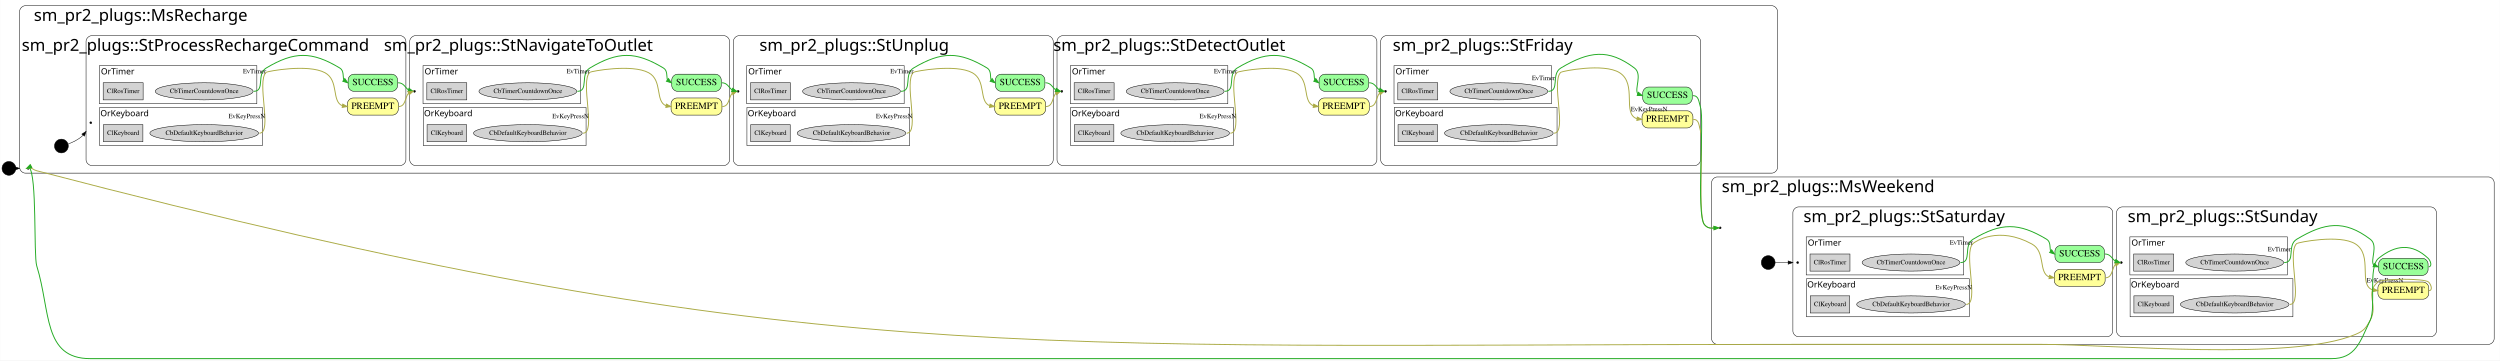
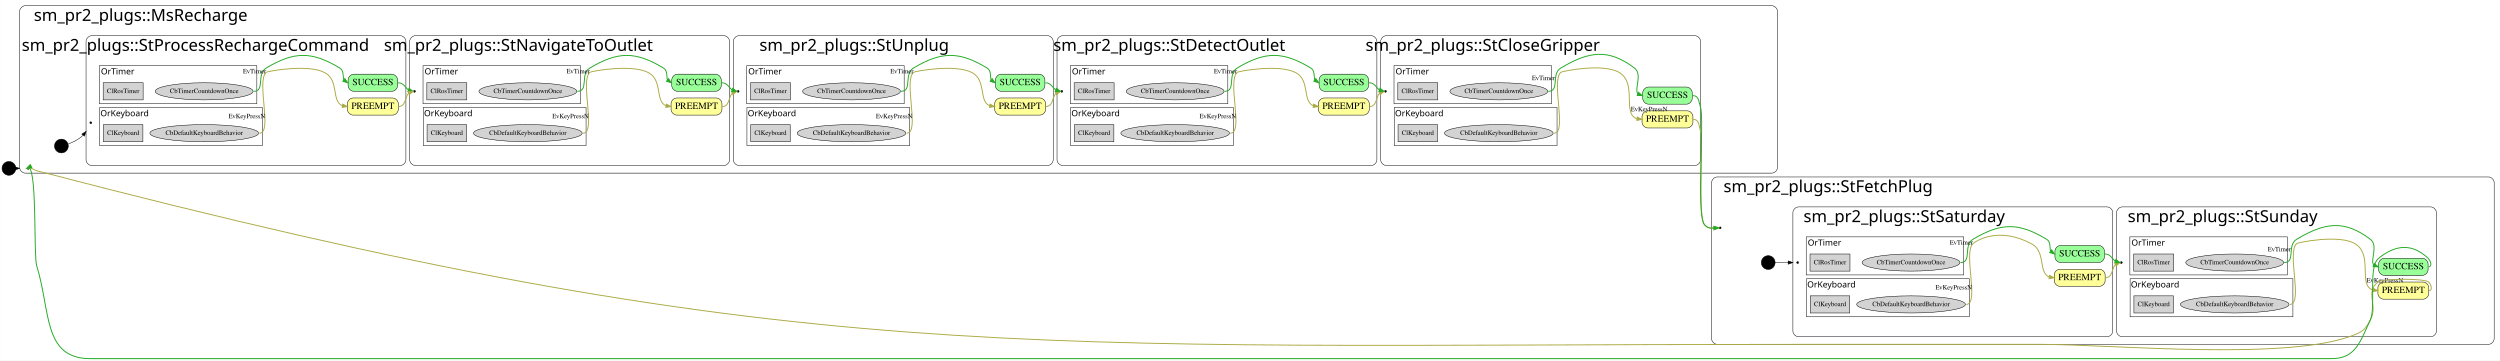
<svg xmlns="http://www.w3.org/2000/svg" width="5256pt" height="758pt" viewBox="0.00 0.00 5255.53 758.00">
  <g id="graph0" class="graph" transform="scale(1 1) rotate(0) translate(4 754)">
    <polygon fill="white" stroke="none" points="-4,4 -4,-754 5251.53,-754 5251.53,4 -4,4" />
    <g id="clust1" class="cluster">
      <path fill="white" stroke="black" d="M49,-390C49,-390 3720.79,-390 3720.79,-390 3726.79,-390 3732.79,-396 3732.79,-402 3732.79,-402 3732.79,-730 3732.79,-730 3732.79,-736 3726.79,-742 3720.79,-742 3720.79,-742 49,-742 49,-742 43,-742 37,-736 37,-730 37,-730 37,-402 37,-402 37,-396 43,-390 49,-390" />
      <text text-anchor="middle" x="291.5" y="-710" font-family="calibri" font-size="35.00">sm_pr2_plugs::MsRecharge</text>
    </g>
    <g id="clust2" class="cluster" />
    <g id="clust3" class="cluster">
      <polygon fill="none" stroke="white" points="3701.79,-526 3701.79,-550 3724.79,-550 3724.79,-526 3701.79,-526" />
    </g>
    <g id="clust4" class="cluster">
      <polygon fill="none" stroke="white" points="3703.29,-558 3703.29,-578 3723.29,-578 3723.29,-558 3703.29,-558" />
    </g>
    <g id="clust5" class="cluster">
      <polygon fill="none" stroke="white" points="73,-398 73,-687 3653.45,-687 3653.45,-398 73,-398" />
    </g>
    <g id="clust27" class="cluster">
      <path fill="white" stroke="black" d="M2230.06,-406C2230.06,-406 2878.53,-406 2878.53,-406 2884.53,-406 2890.53,-412 2890.53,-418 2890.53,-418 2890.53,-667 2890.53,-667 2890.53,-673 2884.53,-679 2878.53,-679 2878.53,-679 2230.06,-679 2230.06,-679 2224.06,-679 2218.06,-673 2218.06,-667 2218.06,-667 2218.06,-418 2218.06,-418 2218.06,-412 2224.06,-406 2230.06,-406" />
      <text text-anchor="middle" x="2454.06" y="-647" font-family="calibri" font-size="35.00">sm_pr2_plugs::StDetectOutlet</text>
    </g>
    <g id="clust28" class="cluster">
      <polygon fill="none" stroke="white" points="2238.06,-440 2238.06,-624 2608.84,-624 2608.84,-440 2238.06,-440" />
    </g>
    <g id="clust29" class="cluster">
      <polygon fill="white" stroke="black" points="2246.56,-448 2246.56,-528 2588.84,-528 2588.84,-448 2246.56,-448" />
      <text text-anchor="middle" x="2299.06" y="-509.6" font-family="calibri" font-size="18.00">OrKeyboard</text>
    </g>
    <g id="clust30" class="cluster">
      <polygon fill="white" stroke="black" points="2246.06,-536 2246.06,-616 2577.14,-616 2577.14,-536 2246.06,-536" />
      <text text-anchor="middle" x="2284.56" y="-597.6" font-family="calibri" font-size="18.00">OrTimer</text>
    </g>
    <g id="clust31" class="cluster">
      <polygon fill="none" stroke="white" points="2728.53,-489 2728.53,-513 2751.53,-513 2751.53,-489 2728.53,-489" />
    </g>
    <g id="clust32" class="cluster">
      <polygon fill="none" stroke="white" points="2759.53,-486 2759.53,-606 2882.53,-606 2882.53,-486 2759.53,-486" />
    </g>
    <g id="clust33" class="cluster">
      <polygon fill="none" stroke="white" points="2616.84,-414 2616.84,-598 2720.53,-598 2720.53,-414 2616.84,-414" />
    </g>
    <g id="clust20" class="cluster">
      <path fill="white" stroke="black" d="M1549.6,-406C1549.6,-406 2198.06,-406 2198.06,-406 2204.06,-406 2210.06,-412 2210.06,-418 2210.06,-418 2210.06,-667 2210.06,-667 2210.06,-673 2204.06,-679 2198.06,-679 2198.06,-679 1549.6,-679 1549.6,-679 1543.6,-679 1537.6,-673 1537.6,-667 1537.6,-667 1537.6,-418 1537.6,-418 1537.6,-412 1543.6,-406 1549.6,-406" />
      <text text-anchor="middle" x="1791.6" y="-647" font-family="calibri" font-size="35.00">sm_pr2_plugs::StUnplug</text>
    </g>
    <g id="clust21" class="cluster">
      <polygon fill="none" stroke="white" points="1557.6,-440 1557.6,-624 1928.38,-624 1928.38,-440 1557.6,-440" />
    </g>
    <g id="clust22" class="cluster">
      <polygon fill="white" stroke="black" points="1566.1,-448 1566.1,-528 1908.38,-528 1908.38,-448 1566.1,-448" />
      <text text-anchor="middle" x="1618.6" y="-509.6" font-family="calibri" font-size="18.00">OrKeyboard</text>
    </g>
    <g id="clust23" class="cluster">
      <polygon fill="white" stroke="black" points="1565.6,-536 1565.6,-616 1896.68,-616 1896.68,-536 1565.6,-536" />
      <text text-anchor="middle" x="1604.1" y="-597.6" font-family="calibri" font-size="18.00">OrTimer</text>
    </g>
    <g id="clust24" class="cluster">
      <polygon fill="none" stroke="white" points="2048.06,-480 2048.06,-504 2071.06,-504 2071.06,-480 2048.06,-480" />
    </g>
    <g id="clust25" class="cluster">
      <polygon fill="none" stroke="white" points="2079.06,-486 2079.06,-606 2202.06,-606 2202.06,-486 2079.06,-486" />
    </g>
    <g id="clust26" class="cluster">
      <polygon fill="none" stroke="white" points="1936.38,-414 1936.38,-598 2040.06,-598 2040.06,-414 1936.38,-414" />
    </g>
    <g id="clust6" class="cluster">
      <path fill="white" stroke="black" d="M188.681,-406C188.681,-406 837.142,-406 837.142,-406 843.142,-406 849.142,-412 849.142,-418 849.142,-418 849.142,-667 849.142,-667 849.142,-673 843.142,-679 837.142,-679 837.142,-679 188.681,-679 188.681,-679 182.681,-679 176.681,-673 176.681,-667 176.681,-667 176.681,-418 176.681,-418 176.681,-412 182.681,-406 188.681,-406" />
      <text text-anchor="middle" x="406.681" y="-647" font-family="calibri" font-size="35.00">sm_pr2_plugs::StProcessRechargeCommand</text>
    </g>
    <g id="clust7" class="cluster">
      <polygon fill="none" stroke="white" points="196.681,-440 196.681,-624 567.461,-624 567.461,-440 196.681,-440" />
    </g>
    <g id="clust8" class="cluster">
      <polygon fill="white" stroke="black" points="205.181,-448 205.181,-528 547.461,-528 547.461,-448 205.181,-448" />
      <text text-anchor="middle" x="257.681" y="-509.6" font-family="calibri" font-size="18.00">OrKeyboard</text>
    </g>
    <g id="clust9" class="cluster">
      <polygon fill="white" stroke="black" points="204.681,-536 204.681,-616 535.762,-616 535.762,-536 204.681,-536" />
      <text text-anchor="middle" x="243.181" y="-597.6" font-family="calibri" font-size="18.00">OrTimer</text>
    </g>
    <g id="clust10" class="cluster">
      <polygon fill="none" stroke="white" points="687.142,-508 687.142,-532 710.142,-532 710.142,-508 687.142,-508" />
    </g>
    <g id="clust11" class="cluster">
      <polygon fill="none" stroke="white" points="718.142,-486 718.142,-606 841.142,-606 841.142,-486 718.142,-486" />
    </g>
    <g id="clust12" class="cluster">
      <polygon fill="none" stroke="white" points="575.461,-414 575.461,-598 679.142,-598 679.142,-414 575.461,-414" />
    </g>
    <g id="clust13" class="cluster">
      <path fill="white" stroke="black" d="M869.142,-406C869.142,-406 1517.6,-406 1517.6,-406 1523.6,-406 1529.6,-412 1529.6,-418 1529.6,-418 1529.6,-667 1529.6,-667 1529.6,-673 1523.6,-679 1517.6,-679 1517.6,-679 869.142,-679 869.142,-679 863.142,-679 857.142,-673 857.142,-667 857.142,-667 857.142,-418 857.142,-418 857.142,-412 863.142,-406 869.142,-406" />
      <text text-anchor="middle" x="1085.64" y="-647" font-family="calibri" font-size="35.00">sm_pr2_plugs::StNavigateToOutlet</text>
    </g>
    <g id="clust14" class="cluster">
      <polygon fill="none" stroke="white" points="877.142,-440 877.142,-624 1247.92,-624 1247.92,-440 877.142,-440" />
    </g>
    <g id="clust15" class="cluster">
      <polygon fill="white" stroke="black" points="885.642,-448 885.642,-528 1227.92,-528 1227.92,-448 885.642,-448" />
      <text text-anchor="middle" x="938.142" y="-509.6" font-family="calibri" font-size="18.00">OrKeyboard</text>
    </g>
    <g id="clust16" class="cluster">
      <polygon fill="white" stroke="black" points="885.142,-536 885.142,-616 1216.22,-616 1216.22,-536 885.142,-536" />
      <text text-anchor="middle" x="923.642" y="-597.6" font-family="calibri" font-size="18.00">OrTimer</text>
    </g>
    <g id="clust17" class="cluster">
      <polygon fill="none" stroke="white" points="1367.6,-481 1367.6,-505 1390.6,-505 1390.6,-481 1367.6,-481" />
    </g>
    <g id="clust18" class="cluster">
      <polygon fill="none" stroke="white" points="1398.6,-486 1398.6,-606 1521.6,-606 1521.6,-486 1398.6,-486" />
    </g>
    <g id="clust19" class="cluster">
      <polygon fill="none" stroke="white" points="1255.92,-414 1255.92,-598 1359.6,-598 1359.6,-414 1255.92,-414" />
    </g>
    <g id="clust34" class="cluster">
      <path fill="white" stroke="black" d="M2910.53,-406C2910.53,-406 3558.99,-406 3558.99,-406 3564.99,-406 3570.99,-412 3570.99,-418 3570.99,-418 3570.99,-667 3570.99,-667 3570.99,-673 3564.99,-679 3558.99,-679 3558.99,-679 2910.53,-679 2910.53,-679 2904.53,-679 2898.53,-673 2898.53,-667 2898.53,-667 2898.53,-418 2898.53,-418 2898.53,-412 2904.53,-406 2910.53,-406" />
-       <text text-anchor="middle" x="3113.03" y="-647" font-family="calibri" font-size="35.00">sm_pr2_plugs::StFriday</text>
+       <text text-anchor="middle" x="3113.03" y="-647" font-family="calibri" font-size="35.00">sm_pr2_plugs::StCloseGripper</text>
    </g>
    <g id="clust35" class="cluster">
      <polygon fill="none" stroke="white" points="2918.53,-440 2918.53,-624 3289.3,-624 3289.3,-440 2918.53,-440" />
    </g>
    <g id="clust36" class="cluster">
      <polygon fill="white" stroke="black" points="2927.03,-448 2927.03,-528 3269.3,-528 3269.3,-448 2927.03,-448" />
      <text text-anchor="middle" x="2979.53" y="-509.6" font-family="calibri" font-size="18.00">OrKeyboard</text>
    </g>
    <g id="clust37" class="cluster">
      <polygon fill="white" stroke="black" points="2926.53,-536 2926.53,-616 3257.61,-616 3257.61,-536 2926.53,-536" />
      <text text-anchor="middle" x="2965.03" y="-597.6" font-family="calibri" font-size="18.00">OrTimer</text>
    </g>
    <g id="clust38" class="cluster">
      <polygon fill="none" stroke="white" points="3408.99,-444 3408.99,-468 3431.99,-468 3431.99,-444 3408.99,-444" />
    </g>
    <g id="clust39" class="cluster">
      <polygon fill="none" stroke="white" points="3439.99,-459 3439.99,-579 3562.99,-579 3562.99,-459 3439.99,-459" />
    </g>
    <g id="clust40" class="cluster">
      <polygon fill="none" stroke="white" points="3297.3,-414 3297.3,-598 3400.99,-598 3400.99,-414 3297.3,-414" />
    </g>
    <g id="clust41" class="cluster">
      <path fill="white" stroke="black" d="M3606.22,-30C3606.22,-30 5227.53,-30 5227.53,-30 5233.53,-30 5239.53,-36 5239.53,-42 5239.53,-42 5239.53,-370 5239.53,-370 5239.53,-376 5233.53,-382 5227.53,-382 5227.53,-382 3606.22,-382 3606.22,-382 3600.22,-382 3594.22,-376 3594.22,-370 3594.22,-370 3594.22,-42 3594.22,-42 3594.22,-36 3600.22,-30 3606.22,-30" />
-       <text text-anchor="middle" x="3839.22" y="-350" font-family="calibri" font-size="35.00">sm_pr2_plugs::MsWeekend</text>
+       <text text-anchor="middle" x="3839.22" y="-350" font-family="calibri" font-size="35.00">sm_pr2_plugs::StFetchPlug</text>
    </g>
    <g id="clust42" class="cluster" />
    <g id="clust43" class="cluster">
      <polygon fill="none" stroke="white" points="5208.53,-166 5208.53,-190 5231.53,-190 5231.53,-166 5208.53,-166" />
    </g>
    <g id="clust44" class="cluster">
      <polygon fill="none" stroke="white" points="5210.03,-198 5210.03,-218 5230.03,-218 5230.03,-198 5210.03,-198" />
    </g>
    <g id="clust45" class="cluster">
      <polygon fill="none" stroke="white" points="3661.45,-38 3661.45,-327 5200.53,-327 5200.53,-38 3661.45,-38" />
    </g>
    <g id="clust46" class="cluster">
      <path fill="white" stroke="black" d="M3777.14,-46C3777.14,-46 4425.6,-46 4425.6,-46 4431.6,-46 4437.6,-52 4437.6,-58 4437.6,-58 4437.6,-307 4437.6,-307 4437.6,-313 4431.6,-319 4425.6,-319 4425.6,-319 3777.14,-319 3777.14,-319 3771.14,-319 3765.14,-313 3765.14,-307 3765.14,-307 3765.14,-58 3765.14,-58 3765.14,-52 3771.14,-46 3777.14,-46" />
      <text text-anchor="middle" x="3999.14" y="-287" font-family="calibri" font-size="35.00">sm_pr2_plugs::StSaturday</text>
    </g>
    <g id="clust47" class="cluster">
      <polygon fill="none" stroke="white" points="3785.14,-80 3785.14,-264 4155.91,-264 4155.91,-80 3785.14,-80" />
    </g>
    <g id="clust48" class="cluster">
      <polygon fill="white" stroke="black" points="3793.64,-88 3793.64,-168 4135.91,-168 4135.91,-88 3793.64,-88" />
      <text text-anchor="middle" x="3846.14" y="-149.6" font-family="calibri" font-size="18.00">OrKeyboard</text>
    </g>
    <g id="clust49" class="cluster">
      <polygon fill="white" stroke="black" points="3793.14,-176 3793.14,-256 4124.22,-256 4124.22,-176 3793.14,-176" />
      <text text-anchor="middle" x="3831.64" y="-237.6" font-family="calibri" font-size="18.00">OrTimer</text>
    </g>
    <g id="clust50" class="cluster">
      <polygon fill="none" stroke="white" points="4275.6,-112 4275.6,-136 4298.6,-136 4298.6,-112 4275.6,-112" />
    </g>
    <g id="clust51" class="cluster">
      <polygon fill="none" stroke="white" points="4306.6,-126 4306.6,-246 4429.6,-246 4429.6,-126 4306.6,-126" />
    </g>
    <g id="clust52" class="cluster">
      <polygon fill="none" stroke="white" points="4163.91,-54 4163.91,-238 4267.6,-238 4267.6,-54 4163.91,-54" />
    </g>
    <g id="clust53" class="cluster">
      <path fill="white" stroke="black" d="M4457.6,-46C4457.6,-46 5106.06,-46 5106.06,-46 5112.06,-46 5118.06,-52 5118.06,-58 5118.06,-58 5118.06,-307 5118.06,-307 5118.06,-313 5112.06,-319 5106.06,-319 5106.06,-319 4457.6,-319 4457.6,-319 4451.6,-319 4445.6,-313 4445.6,-307 4445.6,-307 4445.6,-58 4445.6,-58 4445.6,-52 4451.6,-46 4457.6,-46" />
      <text text-anchor="middle" x="4668.6" y="-287" font-family="calibri" font-size="35.00">sm_pr2_plugs::StSunday</text>
    </g>
    <g id="clust54" class="cluster">
      <polygon fill="none" stroke="white" points="4465.6,-80 4465.6,-264 4836.38,-264 4836.38,-80 4465.6,-80" />
    </g>
    <g id="clust55" class="cluster">
      <polygon fill="white" stroke="black" points="4474.1,-88 4474.1,-168 4816.38,-168 4816.38,-88 4474.1,-88" />
      <text text-anchor="middle" x="4526.6" y="-149.6" font-family="calibri" font-size="18.00">OrKeyboard</text>
    </g>
    <g id="clust56" class="cluster">
      <polygon fill="white" stroke="black" points="4473.6,-176 4473.6,-256 4804.68,-256 4804.68,-176 4473.6,-176" />
      <text text-anchor="middle" x="4512.1" y="-237.6" font-family="calibri" font-size="18.00">OrTimer</text>
    </g>
    <g id="clust57" class="cluster">
      <polygon fill="none" stroke="white" points="4956.06,-84 4956.06,-108 4979.06,-108 4979.06,-84 4956.06,-84" />
    </g>
    <g id="clust58" class="cluster">
      <polygon fill="none" stroke="white" points="4987.06,-99 4987.06,-219 5110.06,-219 5110.06,-99 4987.06,-99" />
    </g>
    <g id="clust59" class="cluster">
      <polygon fill="none" stroke="white" points="4844.38,-54 4844.38,-238 4948.06,-238 4948.06,-54 4844.38,-54" />
    </g>
    <g id="node1" class="node">
      <ellipse fill="black" stroke="black" cx="55" cy="-400" rx="2" ry="2" />
    </g>
    <g id="node7" class="node">
      <ellipse fill="black" stroke="black" cx="186.681" cy="-496" rx="2" ry="2" />
    </g>
    <g id="node6" class="node">
      <ellipse fill="black" stroke="black" cx="124.841" cy="-447" rx="14.5" ry="14.5" />
    </g>
    <g id="edge1" class="edge">
      <path fill="none" stroke="black" d="M138.985,-451.209C148.111,-454.63 160.121,-460.177 168.681,-468 169.254,-468.523 169.814,-469.071 170.361,-469.638" />
      <polygon fill="black" stroke="black" points="167.808,-472.056 176.716,-477.792 173.33,-467.753 167.808,-472.056" />
    </g>
    <g id="node8" class="node">
      <polygon fill="lightgrey" stroke="black" points="296.181,-492 213.181,-492 213.181,-456 296.181,-456 296.181,-492" />
      <text text-anchor="middle" x="254.681" y="-470.3" font-family="Times,serif" font-size="14.00">ClKeyboard</text>
    </g>
    <g id="node10" class="node">
      <polygon fill="lightgrey" stroke="black" points="296.681,-580 212.681,-580 212.681,-544 296.681,-544 296.681,-580" />
      <text text-anchor="middle" x="254.681" y="-558.3" font-family="Times,serif" font-size="14.00">ClRosTimer</text>
    </g>
    <g id="node9" class="node">
      <ellipse fill="lightgrey" stroke="black" cx="425.071" cy="-474" rx="114.28" ry="18" />
      <text text-anchor="middle" x="425.071" y="-470.3" font-family="Times,serif" font-size="14.00">CbDefaultKeyboardBehavior</text>
    </g>
    <g id="node15" class="node">
      <path fill="#ffff99" stroke="black" d="M821.142,-548C821.142,-548 738.142,-548 738.142,-548 732.142,-548 726.142,-542 726.142,-536 726.142,-536 726.142,-524 726.142,-524 726.142,-518 732.142,-512 738.142,-512 738.142,-512 821.142,-512 821.142,-512 827.142,-512 833.142,-518 833.142,-524 833.142,-524 833.142,-536 833.142,-536 833.142,-542 827.142,-548 821.142,-548" />
      <text text-anchor="middle" x="779.642" y="-525" font-family="Times,serif" font-size="20.00">PREEMPT</text>
    </g>
    <g id="edge62" class="edge">
      <path fill="none" stroke="#aaaa44" stroke-width="2" d="M541.071,-474C569.695,-474 534.12,-582.924 555.461,-602 557.8,-604.091 643.831,-620.289 679.142,-601 708.755,-584.824 692.414,-540.775 715.637,-531.663" />
      <polygon fill="#aaaa44" stroke="#aaaa44" stroke-width="2" points="716.351,-535.092 725.642,-530 715.204,-528.187 716.351,-535.092" />
      <text text-anchor="middle" x="514.795" y="-505.375" font-family="Times,serif" font-size="14.00">EvKeyPressN</text>
    </g>
    <g id="node11" class="node">
      <ellipse fill="lightgrey" stroke="black" cx="425.071" cy="-562" rx="102.882" ry="18" />
      <text text-anchor="middle" x="425.071" y="-558.3" font-family="Times,serif" font-size="14.00">CbTimerCountdownOnce</text>
    </g>
    <g id="node14" class="node">
      <path fill="#99ff99" stroke="black" d="M819.642,-598C819.642,-598 739.642,-598 739.642,-598 733.642,-598 727.642,-592 727.642,-586 727.642,-586 727.642,-574 727.642,-574 727.642,-568 733.642,-562 739.642,-562 739.642,-562 819.642,-562 819.642,-562 825.642,-562 831.642,-568 831.642,-574 831.642,-574 831.642,-586 831.642,-586 831.642,-592 825.642,-598 819.642,-598" />
      <text text-anchor="middle" x="779.642" y="-575" font-family="Times,serif" font-size="20.00">SUCCESS</text>
    </g>
    <g id="edge60" class="edge">
      <path fill="none" stroke="#22aa22" stroke-width="2" d="M529.071,-562C553.806,-562 534.225,-598.317 555.461,-611 614.483,-646.25 651.207,-646.395 710.142,-611 719.132,-605.601 716.445,-593.463 718.447,-586.079" />
      <polygon fill="#22aa22" stroke="#22aa22" stroke-width="2" points="720.695,-588.769 726.642,-580 716.525,-583.146 720.695,-588.769" />
      <text text-anchor="middle" x="530.957" y="-599.798" font-family="Times,serif" font-size="14.00">EvTimer</text>
    </g>
    <g id="node19" class="node">
      <ellipse fill="black" stroke="black" cx="867.142" cy="-562" rx="2" ry="2" />
    </g>
    <g id="edge59" class="edge">
      <path fill="none" stroke="#22aa22" stroke-width="2" d="M832.642,-580C844.484,-580 847.225,-570.292 854.232,-565.135" />
      <polygon fill="#22aa22" stroke="#22aa22" stroke-width="2" points="855.664,-568.353 864.142,-562 853.552,-561.68 855.664,-568.353" />
    </g>
    <g id="edge61" class="edge">
      <path fill="none" stroke="#aaaa44" stroke-width="2" d="M833.642,-530C848.992,-530 846.981,-549.531 854.736,-558.076" />
      <polygon fill="#aaaa44" stroke="#aaaa44" stroke-width="2" points="853.565,-561.38 864.142,-562 856.261,-554.92 853.565,-561.38" />
    </g>
    <g id="node20" class="node">
      <polygon fill="lightgrey" stroke="black" points="976.642,-492 893.642,-492 893.642,-456 976.642,-456 976.642,-492" />
      <text text-anchor="middle" x="935.142" y="-470.3" font-family="Times,serif" font-size="14.00">ClKeyboard</text>
    </g>
    <g id="node22" class="node">
      <polygon fill="lightgrey" stroke="black" points="977.142,-580 893.142,-580 893.142,-544 977.142,-544 977.142,-580" />
      <text text-anchor="middle" x="935.142" y="-558.3" font-family="Times,serif" font-size="14.00">ClRosTimer</text>
    </g>
    <g id="node21" class="node">
      <ellipse fill="lightgrey" stroke="black" cx="1105.53" cy="-474" rx="114.28" ry="18" />
      <text text-anchor="middle" x="1105.53" y="-470.3" font-family="Times,serif" font-size="14.00">CbDefaultKeyboardBehavior</text>
    </g>
    <g id="node26" class="node">
      <path fill="#ffff99" stroke="black" d="M1501.6,-548C1501.6,-548 1418.6,-548 1418.6,-548 1412.6,-548 1406.6,-542 1406.6,-536 1406.6,-536 1406.6,-524 1406.6,-524 1406.6,-518 1412.6,-512 1418.6,-512 1418.6,-512 1501.6,-512 1501.6,-512 1507.6,-512 1513.6,-518 1513.6,-524 1513.6,-524 1513.6,-536 1513.6,-536 1513.6,-542 1507.6,-548 1501.6,-548" />
      <text text-anchor="middle" x="1460.1" y="-525" font-family="Times,serif" font-size="20.00">PREEMPT</text>
    </g>
    <g id="edge67" class="edge">
      <path fill="none" stroke="#aaaa44" stroke-width="2" d="M1221.53,-474C1250.16,-474 1214.58,-582.924 1235.92,-602 1238.26,-604.091 1324.29,-620.289 1359.6,-601 1389.22,-584.824 1372.87,-540.775 1396.1,-531.663" />
      <polygon fill="#aaaa44" stroke="#aaaa44" stroke-width="2" points="1396.81,-535.092 1406.1,-530 1395.66,-528.187 1396.81,-535.092" />
      <text text-anchor="middle" x="1195.26" y="-505.375" font-family="Times,serif" font-size="14.00">EvKeyPressN</text>
    </g>
    <g id="node23" class="node">
      <ellipse fill="lightgrey" stroke="black" cx="1105.53" cy="-562" rx="102.882" ry="18" />
      <text text-anchor="middle" x="1105.53" y="-558.3" font-family="Times,serif" font-size="14.00">CbTimerCountdownOnce</text>
    </g>
    <g id="node27" class="node">
      <path fill="#99ff99" stroke="black" d="M1500.1,-598C1500.1,-598 1420.1,-598 1420.1,-598 1414.1,-598 1408.1,-592 1408.1,-586 1408.1,-586 1408.1,-574 1408.1,-574 1408.1,-568 1414.1,-562 1420.1,-562 1420.1,-562 1500.1,-562 1500.1,-562 1506.1,-562 1512.1,-568 1512.1,-574 1512.1,-574 1512.1,-586 1512.1,-586 1512.1,-592 1506.1,-598 1500.1,-598" />
      <text text-anchor="middle" x="1460.1" y="-575" font-family="Times,serif" font-size="20.00">SUCCESS</text>
    </g>
    <g id="edge69" class="edge">
      <path fill="none" stroke="#22aa22" stroke-width="2" d="M1209.53,-562C1234.27,-562 1214.69,-598.317 1235.92,-611 1294.94,-646.25 1331.67,-646.395 1390.6,-611 1399.59,-605.601 1396.91,-593.463 1398.91,-586.079" />
      <polygon fill="#22aa22" stroke="#22aa22" stroke-width="2" points="1401.16,-588.769 1407.1,-580 1396.99,-583.146 1401.16,-588.769" />
      <text text-anchor="middle" x="1211.42" y="-599.798" font-family="Times,serif" font-size="14.00">EvTimer</text>
    </g>
    <g id="node31" class="node">
      <ellipse fill="black" stroke="black" cx="1547.6" cy="-562" rx="2" ry="2" />
    </g>
    <g id="edge66" class="edge">
      <path fill="none" stroke="#aaaa44" stroke-width="2" d="M1514.1,-530C1529.45,-530 1527.44,-549.531 1535.2,-558.076" />
      <polygon fill="#aaaa44" stroke="#aaaa44" stroke-width="2" points="1534.03,-561.38 1544.6,-562 1536.72,-554.92 1534.03,-561.38" />
    </g>
    <g id="edge68" class="edge">
      <path fill="none" stroke="#22aa22" stroke-width="2" d="M1513.1,-580C1524.94,-580 1527.69,-570.292 1534.69,-565.135" />
      <polygon fill="#22aa22" stroke="#22aa22" stroke-width="2" points="1536.12,-568.353 1544.6,-562 1534.01,-561.68 1536.12,-568.353" />
    </g>
    <g id="node32" class="node">
      <polygon fill="lightgrey" stroke="black" points="1657.1,-492 1574.1,-492 1574.1,-456 1657.1,-456 1657.1,-492" />
      <text text-anchor="middle" x="1615.6" y="-470.3" font-family="Times,serif" font-size="14.00">ClKeyboard</text>
    </g>
    <g id="node34" class="node">
      <polygon fill="lightgrey" stroke="black" points="1657.6,-580 1573.6,-580 1573.6,-544 1657.6,-544 1657.6,-580" />
      <text text-anchor="middle" x="1615.6" y="-558.3" font-family="Times,serif" font-size="14.00">ClRosTimer</text>
    </g>
    <g id="node33" class="node">
      <ellipse fill="lightgrey" stroke="black" cx="1785.99" cy="-474" rx="114.28" ry="18" />
      <text text-anchor="middle" x="1785.99" y="-470.3" font-family="Times,serif" font-size="14.00">CbDefaultKeyboardBehavior</text>
    </g>
    <g id="node38" class="node">
      <path fill="#ffff99" stroke="black" d="M2182.06,-548C2182.06,-548 2099.06,-548 2099.06,-548 2093.06,-548 2087.06,-542 2087.06,-536 2087.06,-536 2087.06,-524 2087.06,-524 2087.06,-518 2093.06,-512 2099.06,-512 2099.06,-512 2182.06,-512 2182.06,-512 2188.06,-512 2194.06,-518 2194.06,-524 2194.06,-524 2194.06,-536 2194.06,-536 2194.06,-542 2188.06,-548 2182.06,-548" />
      <text text-anchor="middle" x="2140.56" y="-525" font-family="Times,serif" font-size="20.00">PREEMPT</text>
    </g>
    <g id="edge74" class="edge">
      <path fill="none" stroke="#aaaa44" stroke-width="2" d="M1901.99,-474C1930.62,-474 1895.04,-582.924 1916.38,-602 1918.72,-604.091 2004.75,-620.289 2040.06,-601 2069.68,-584.824 2053.34,-540.775 2076.56,-531.663" />
      <polygon fill="#aaaa44" stroke="#aaaa44" stroke-width="2" points="2077.27,-535.092 2086.56,-530 2076.13,-528.187 2077.27,-535.092" />
      <text text-anchor="middle" x="1875.72" y="-505.375" font-family="Times,serif" font-size="14.00">EvKeyPressN</text>
    </g>
    <g id="node35" class="node">
      <ellipse fill="lightgrey" stroke="black" cx="1785.99" cy="-562" rx="102.882" ry="18" />
      <text text-anchor="middle" x="1785.99" y="-558.3" font-family="Times,serif" font-size="14.00">CbTimerCountdownOnce</text>
    </g>
    <g id="node39" class="node">
      <path fill="#99ff99" stroke="black" d="M2180.56,-598C2180.56,-598 2100.56,-598 2100.56,-598 2094.56,-598 2088.56,-592 2088.56,-586 2088.56,-586 2088.56,-574 2088.56,-574 2088.56,-568 2094.56,-562 2100.56,-562 2100.56,-562 2180.56,-562 2180.56,-562 2186.56,-562 2192.56,-568 2192.56,-574 2192.56,-574 2192.56,-586 2192.56,-586 2192.56,-592 2186.56,-598 2180.56,-598" />
      <text text-anchor="middle" x="2140.56" y="-575" font-family="Times,serif" font-size="20.00">SUCCESS</text>
    </g>
    <g id="edge76" class="edge">
      <path fill="none" stroke="#22aa22" stroke-width="2" d="M1889.99,-562C1914.73,-562 1895.15,-598.317 1916.38,-611 1975.4,-646.25 2012.13,-646.395 2071.06,-611 2080.05,-605.601 2077.37,-593.463 2079.37,-586.079" />
      <polygon fill="#22aa22" stroke="#22aa22" stroke-width="2" points="2081.62,-588.769 2087.56,-580 2077.45,-583.146 2081.62,-588.769" />
      <text text-anchor="middle" x="1891.88" y="-599.798" font-family="Times,serif" font-size="14.00">EvTimer</text>
    </g>
    <g id="node43" class="node">
      <ellipse fill="black" stroke="black" cx="2228.06" cy="-562" rx="2" ry="2" />
    </g>
    <g id="edge73" class="edge">
      <path fill="none" stroke="#aaaa44" stroke-width="2" d="M2194.56,-530C2209.91,-530 2207.9,-549.531 2215.66,-558.076" />
      <polygon fill="#aaaa44" stroke="#aaaa44" stroke-width="2" points="2214.49,-561.38 2225.06,-562 2217.18,-554.92 2214.49,-561.38" />
    </g>
    <g id="edge75" class="edge">
      <path fill="none" stroke="#22aa22" stroke-width="2" d="M2193.56,-580C2205.41,-580 2208.15,-570.292 2215.15,-565.135" />
      <polygon fill="#22aa22" stroke="#22aa22" stroke-width="2" points="2216.59,-568.353 2225.06,-562 2214.47,-561.68 2216.59,-568.353" />
    </g>
    <g id="node44" class="node">
      <polygon fill="lightgrey" stroke="black" points="2337.56,-492 2254.56,-492 2254.56,-456 2337.56,-456 2337.56,-492" />
      <text text-anchor="middle" x="2296.06" y="-470.3" font-family="Times,serif" font-size="14.00">ClKeyboard</text>
    </g>
    <g id="node46" class="node">
      <polygon fill="lightgrey" stroke="black" points="2338.06,-580 2254.06,-580 2254.06,-544 2338.06,-544 2338.06,-580" />
      <text text-anchor="middle" x="2296.06" y="-558.3" font-family="Times,serif" font-size="14.00">ClRosTimer</text>
    </g>
    <g id="node45" class="node">
      <ellipse fill="lightgrey" stroke="black" cx="2466.45" cy="-474" rx="114.28" ry="18" />
      <text text-anchor="middle" x="2466.45" y="-470.3" font-family="Times,serif" font-size="14.00">CbDefaultKeyboardBehavior</text>
    </g>
    <g id="node50" class="node">
      <path fill="#ffff99" stroke="black" d="M2862.53,-548C2862.53,-548 2779.53,-548 2779.53,-548 2773.53,-548 2767.53,-542 2767.53,-536 2767.53,-536 2767.53,-524 2767.53,-524 2767.53,-518 2773.53,-512 2779.53,-512 2779.53,-512 2862.53,-512 2862.53,-512 2868.53,-512 2874.53,-518 2874.53,-524 2874.53,-524 2874.53,-536 2874.53,-536 2874.53,-542 2868.53,-548 2862.53,-548" />
      <text text-anchor="middle" x="2821.03" y="-525" font-family="Times,serif" font-size="20.00">PREEMPT</text>
    </g>
    <g id="edge81" class="edge">
      <path fill="none" stroke="#aaaa44" stroke-width="2" d="M2582.45,-474C2611.08,-474 2575.5,-582.924 2596.84,-602 2599.18,-604.091 2685.21,-620.289 2720.53,-601 2750.14,-584.824 2733.8,-540.775 2757.02,-531.663" />
      <polygon fill="#aaaa44" stroke="#aaaa44" stroke-width="2" points="2757.73,-535.092 2767.03,-530 2756.59,-528.187 2757.73,-535.092" />
      <text text-anchor="middle" x="2556.18" y="-505.375" font-family="Times,serif" font-size="14.00">EvKeyPressN</text>
    </g>
    <g id="node47" class="node">
      <ellipse fill="lightgrey" stroke="black" cx="2466.45" cy="-562" rx="102.882" ry="18" />
      <text text-anchor="middle" x="2466.45" y="-558.3" font-family="Times,serif" font-size="14.00">CbTimerCountdownOnce</text>
    </g>
    <g id="node51" class="node">
      <path fill="#99ff99" stroke="black" d="M2861.03,-598C2861.03,-598 2781.03,-598 2781.03,-598 2775.03,-598 2769.03,-592 2769.03,-586 2769.03,-586 2769.03,-574 2769.03,-574 2769.03,-568 2775.03,-562 2781.03,-562 2781.03,-562 2861.03,-562 2861.03,-562 2867.03,-562 2873.03,-568 2873.03,-574 2873.03,-574 2873.03,-586 2873.03,-586 2873.03,-592 2867.03,-598 2861.03,-598" />
      <text text-anchor="middle" x="2821.03" y="-575" font-family="Times,serif" font-size="20.00">SUCCESS</text>
    </g>
    <g id="edge83" class="edge">
      <path fill="none" stroke="#22aa22" stroke-width="2" d="M2570.45,-562C2595.19,-562 2575.61,-598.317 2596.84,-611 2655.87,-646.25 2692.59,-646.395 2751.53,-611 2760.51,-605.601 2757.83,-593.463 2759.83,-586.079" />
      <polygon fill="#22aa22" stroke="#22aa22" stroke-width="2" points="2762.08,-588.769 2768.03,-580 2757.91,-583.146 2762.08,-588.769" />
      <text text-anchor="middle" x="2572.34" y="-599.798" font-family="Times,serif" font-size="14.00">EvTimer</text>
    </g>
    <g id="node55" class="node">
      <ellipse fill="black" stroke="black" cx="2908.53" cy="-562" rx="2" ry="2" />
    </g>
    <g id="edge80" class="edge">
      <path fill="none" stroke="#aaaa44" stroke-width="2" d="M2875.03,-530C2890.37,-530 2888.36,-549.531 2896.12,-558.076" />
      <polygon fill="#aaaa44" stroke="#aaaa44" stroke-width="2" points="2894.95,-561.38 2905.53,-562 2897.64,-554.92 2894.95,-561.38" />
    </g>
    <g id="edge82" class="edge">
      <path fill="none" stroke="#22aa22" stroke-width="2" d="M2874.03,-580C2885.87,-580 2888.61,-570.292 2895.61,-565.135" />
      <polygon fill="#22aa22" stroke="#22aa22" stroke-width="2" points="2897.05,-568.353 2905.53,-562 2894.94,-561.68 2897.05,-568.353" />
    </g>
    <g id="node56" class="node">
      <polygon fill="lightgrey" stroke="black" points="3018.03,-492 2935.03,-492 2935.03,-456 3018.03,-456 3018.03,-492" />
      <text text-anchor="middle" x="2976.53" y="-470.3" font-family="Times,serif" font-size="14.00">ClKeyboard</text>
    </g>
    <g id="node58" class="node">
      <polygon fill="lightgrey" stroke="black" points="3018.53,-580 2934.53,-580 2934.53,-544 3018.53,-544 3018.53,-580" />
      <text text-anchor="middle" x="2976.53" y="-558.3" font-family="Times,serif" font-size="14.00">ClRosTimer</text>
    </g>
    <g id="node57" class="node">
      <ellipse fill="lightgrey" stroke="black" cx="3146.91" cy="-474" rx="114.28" ry="18" />
      <text text-anchor="middle" x="3146.91" y="-470.3" font-family="Times,serif" font-size="14.00">CbDefaultKeyboardBehavior</text>
    </g>
    <g id="node62" class="node">
      <path fill="#ffff99" stroke="black" d="M3542.99,-521C3542.99,-521 3459.99,-521 3459.99,-521 3453.99,-521 3447.99,-515 3447.99,-509 3447.99,-509 3447.99,-497 3447.99,-497 3447.99,-491 3453.99,-485 3459.99,-485 3459.99,-485 3542.99,-485 3542.99,-485 3548.99,-485 3554.99,-491 3554.99,-497 3554.99,-497 3554.99,-509 3554.99,-509 3554.99,-515 3548.99,-521 3542.99,-521" />
      <text text-anchor="middle" x="3501.49" y="-498" font-family="Times,serif" font-size="20.00">PREEMPT</text>
    </g>
    <g id="edge88" class="edge">
      <path fill="none" stroke="#aaaa44" stroke-width="2" d="M3262.91,-474C3291.54,-474 3255.96,-582.924 3277.3,-602 3279.87,-604.295 3367.8,-622.192 3400.99,-601 3438.28,-577.18 3405.66,-514.511 3437.35,-504.389" />
      <polygon fill="#aaaa44" stroke="#aaaa44" stroke-width="2" points="3438.05,-507.826 3447.49,-503 3437.1,-500.891 3438.05,-507.826" />
      <text text-anchor="middle" x="3462.88" y="-520.095" font-family="Times,serif" font-size="14.00">EvKeyPressN</text>
    </g>
    <g id="node59" class="node">
      <ellipse fill="lightgrey" stroke="black" cx="3146.91" cy="-562" rx="102.882" ry="18" />
      <text text-anchor="middle" x="3146.91" y="-558.3" font-family="Times,serif" font-size="14.00">CbTimerCountdownOnce</text>
    </g>
    <g id="node63" class="node">
      <path fill="#99ff99" stroke="black" d="M3541.49,-571C3541.49,-571 3461.49,-571 3461.49,-571 3455.49,-571 3449.49,-565 3449.49,-559 3449.49,-559 3449.49,-547 3449.49,-547 3449.49,-541 3455.49,-535 3461.49,-535 3461.49,-535 3541.49,-535 3541.49,-535 3547.49,-535 3553.49,-541 3553.49,-547 3553.49,-547 3553.49,-559 3553.49,-559 3553.49,-565 3547.49,-571 3541.49,-571" />
      <text text-anchor="middle" x="3501.49" y="-548" font-family="Times,serif" font-size="20.00">SUCCESS</text>
    </g>
    <g id="edge90" class="edge">
      <path fill="none" stroke="#22aa22" stroke-width="2" d="M3250.91,-562C3275.65,-562 3256.07,-598.317 3277.3,-611 3336.33,-646.25 3377.13,-652.431 3431.99,-611 3449.53,-597.751 3431.36,-567.21 3439.06,-556.662" />
      <polygon fill="#22aa22" stroke="#22aa22" stroke-width="2" points="3440.43,-559.883 3448.49,-553 3437.9,-553.357 3440.43,-559.883" />
      <text text-anchor="middle" x="3240.92" y="-585.552" font-family="Times,serif" font-size="14.00">EvTimer</text>
    </g>
    <g id="node69" class="node">
      <ellipse fill="black" stroke="black" cx="3612.22" cy="-275" rx="2" ry="2" />
    </g>
    <g id="edge87" class="edge">
      <path fill="none" stroke="#aaaa44" stroke-width="2" d="M3555.49,-503C3568.56,-503 3567.15,-490.498 3570.99,-478 3577.38,-457.164 3565.08,-298.782 3578.99,-282 3585.38,-274.284 3591.16,-274.085 3599.14,-274.553" />
      <polygon fill="#aaaa44" stroke="#aaaa44" stroke-width="2" points="3599.07,-278.054 3609.22,-275 3599.38,-271.061 3599.07,-278.054" />
    </g>
    <g id="edge89" class="edge">
      <path fill="none" stroke="#22aa22" stroke-width="2" d="M3554.49,-553C3567.8,-553 3566.95,-540.687 3570.99,-528 3579.27,-501.939 3561.62,-303.128 3578.99,-282 3585.35,-274.258 3591.14,-274.071 3599.13,-274.547" />
      <polygon fill="#22aa22" stroke="#22aa22" stroke-width="2" points="3599.07,-278.048 3609.22,-275 3599.39,-271.055 3599.07,-278.048" />
    </g>
    <g id="node68" class="node">
      <ellipse fill="black" stroke="black" cx="14.5" cy="-400" rx="14.5" ry="14.5" />
    </g>
    <g id="edge37" class="edge">
      <path fill="none" stroke="black" d="M29.399,-400C29.554,-400 29.708,-400 29.863,-400" />
      <polygon fill="black" stroke="black" points="27.001,-403.5 37.001,-400 27.001,-396.5 27.001,-403.5" />
    </g>
    <g id="node75" class="node">
      <ellipse fill="black" stroke="black" cx="3775.14" cy="-202" rx="2" ry="2" />
    </g>
    <g id="node74" class="node">
      <ellipse fill="black" stroke="black" cx="3713.29" cy="-202" rx="14.5" ry="14.5" />
    </g>
    <g id="edge38" class="edge">
      <path fill="none" stroke="black" d="M3727.87,-202C3738.37,-202 3752.75,-202 3762.67,-202" />
      <polygon fill="black" stroke="black" points="3755.14,-205.5 3765.14,-202 3755.14,-198.5 3755.14,-205.5" />
    </g>
    <g id="node76" class="node">
      <polygon fill="lightgrey" stroke="black" points="3884.64,-132 3801.64,-132 3801.64,-96 3884.64,-96 3884.64,-132" />
      <text text-anchor="middle" x="3843.14" y="-110.3" font-family="Times,serif" font-size="14.00">ClKeyboard</text>
    </g>
    <g id="node78" class="node">
      <polygon fill="lightgrey" stroke="black" points="3885.14,-220 3801.14,-220 3801.14,-184 3885.14,-184 3885.14,-220" />
      <text text-anchor="middle" x="3843.14" y="-198.3" font-family="Times,serif" font-size="14.00">ClRosTimer</text>
    </g>
    <g id="node77" class="node">
      <ellipse fill="lightgrey" stroke="black" cx="4013.53" cy="-114" rx="114.28" ry="18" />
      <text text-anchor="middle" x="4013.53" y="-110.3" font-family="Times,serif" font-size="14.00">CbDefaultKeyboardBehavior</text>
    </g>
    <g id="node82" class="node">
      <path fill="#ffff99" stroke="black" d="M4409.6,-188C4409.6,-188 4326.6,-188 4326.6,-188 4320.6,-188 4314.6,-182 4314.6,-176 4314.6,-176 4314.6,-164 4314.6,-164 4314.6,-158 4320.6,-152 4326.6,-152 4326.6,-152 4409.6,-152 4409.6,-152 4415.6,-152 4421.6,-158 4421.6,-164 4421.6,-164 4421.6,-176 4421.6,-176 4421.6,-182 4415.6,-188 4409.6,-188" />
      <text text-anchor="middle" x="4368.1" y="-165" font-family="Times,serif" font-size="20.00">PREEMPT</text>
    </g>
    <g id="edge95" class="edge">
      <path fill="none" stroke="#aaaa44" stroke-width="2" d="M4129.53,-114C4158.15,-114 4122.57,-222.924 4143.91,-242 4148.59,-246.182 4196.97,-279.577 4267.6,-241 4297.21,-224.824 4280.87,-180.775 4304.09,-171.663" />
      <polygon fill="#aaaa44" stroke="#aaaa44" stroke-width="2" points="4304.81,-175.092 4314.1,-170 4303.66,-168.187 4304.81,-175.092" />
      <text text-anchor="middle" x="4103.25" y="-145.375" font-family="Times,serif" font-size="14.00">EvKeyPressN</text>
    </g>
    <g id="node79" class="node">
      <ellipse fill="lightgrey" stroke="black" cx="4013.53" cy="-202" rx="102.882" ry="18" />
      <text text-anchor="middle" x="4013.53" y="-198.3" font-family="Times,serif" font-size="14.00">CbTimerCountdownOnce</text>
    </g>
    <g id="node83" class="node">
      <path fill="#99ff99" stroke="black" d="M4408.1,-238C4408.1,-238 4328.1,-238 4328.1,-238 4322.1,-238 4316.1,-232 4316.1,-226 4316.1,-226 4316.1,-214 4316.1,-214 4316.1,-208 4322.1,-202 4328.1,-202 4328.1,-202 4408.1,-202 4408.1,-202 4414.1,-202 4420.1,-208 4420.1,-214 4420.1,-214 4420.1,-226 4420.1,-226 4420.1,-232 4414.1,-238 4408.1,-238" />
      <text text-anchor="middle" x="4368.1" y="-215" font-family="Times,serif" font-size="20.00">SUCCESS</text>
    </g>
    <g id="edge97" class="edge">
      <path fill="none" stroke="#22aa22" stroke-width="2" d="M4117.53,-202C4142.26,-202 4122.68,-238.317 4143.91,-251 4202.94,-286.25 4239.66,-286.395 4298.6,-251 4307.59,-245.601 4304.9,-233.463 4306.9,-226.079" />
      <polygon fill="#22aa22" stroke="#22aa22" stroke-width="2" points="4309.15,-228.769 4315.1,-220 4304.98,-223.146 4309.15,-228.769" />
      <text text-anchor="middle" x="4119.41" y="-239.798" font-family="Times,serif" font-size="14.00">EvTimer</text>
    </g>
    <g id="node87" class="node">
      <ellipse fill="black" stroke="black" cx="4455.6" cy="-202" rx="2" ry="2" />
    </g>
    <g id="edge94" class="edge">
      <path fill="none" stroke="#aaaa44" stroke-width="2" d="M4422.1,-170C4437.45,-170 4435.44,-189.531 4443.19,-198.076" />
      <polygon fill="#aaaa44" stroke="#aaaa44" stroke-width="2" points="4442.02,-201.38 4452.6,-202 4444.71,-194.92 4442.02,-201.38" />
    </g>
    <g id="edge96" class="edge">
      <path fill="none" stroke="#22aa22" stroke-width="2" d="M4421.1,-220C4432.94,-220 4435.68,-210.292 4442.69,-205.135" />
      <polygon fill="#22aa22" stroke="#22aa22" stroke-width="2" points="4444.12,-208.353 4452.6,-202 4442.01,-201.68 4444.12,-208.353" />
    </g>
    <g id="node88" class="node">
      <polygon fill="lightgrey" stroke="black" points="4565.1,-132 4482.1,-132 4482.1,-96 4565.1,-96 4565.1,-132" />
      <text text-anchor="middle" x="4523.6" y="-110.3" font-family="Times,serif" font-size="14.00">ClKeyboard</text>
    </g>
    <g id="node90" class="node">
      <polygon fill="lightgrey" stroke="black" points="4565.6,-220 4481.6,-220 4481.6,-184 4565.6,-184 4565.6,-220" />
      <text text-anchor="middle" x="4523.6" y="-198.3" font-family="Times,serif" font-size="14.00">ClRosTimer</text>
    </g>
    <g id="node89" class="node">
      <ellipse fill="lightgrey" stroke="black" cx="4693.99" cy="-114" rx="114.28" ry="18" />
      <text text-anchor="middle" x="4693.99" y="-110.3" font-family="Times,serif" font-size="14.00">CbDefaultKeyboardBehavior</text>
    </g>
    <g id="node94" class="node">
      <path fill="#ffff99" stroke="black" d="M5090.06,-161C5090.06,-161 5007.06,-161 5007.06,-161 5001.06,-161 4995.06,-155 4995.06,-149 4995.06,-149 4995.06,-137 4995.06,-137 4995.06,-131 5001.06,-125 5007.06,-125 5007.06,-125 5090.06,-125 5090.06,-125 5096.06,-125 5102.06,-131 5102.06,-137 5102.06,-137 5102.06,-149 5102.06,-149 5102.06,-155 5096.06,-161 5090.06,-161" />
      <text text-anchor="middle" x="5048.56" y="-138" font-family="Times,serif" font-size="20.00">PREEMPT</text>
    </g>
    <g id="edge102" class="edge">
      <path fill="none" stroke="#aaaa44" stroke-width="2" d="M4809.99,-114C4838.61,-114 4803.04,-222.924 4824.38,-242 4826.94,-244.295 4914.88,-262.192 4948.06,-241 4985.35,-217.18 4952.74,-154.511 4984.43,-144.389" />
      <polygon fill="#aaaa44" stroke="#aaaa44" stroke-width="2" points="4985.13,-147.826 4994.56,-143 4984.17,-140.891 4985.13,-147.826" />
      <text text-anchor="middle" x="5009.95" y="-160.095" font-family="Times,serif" font-size="14.00">EvKeyPressN</text>
    </g>
    <g id="node91" class="node">
      <ellipse fill="lightgrey" stroke="black" cx="4693.99" cy="-202" rx="102.882" ry="18" />
      <text text-anchor="middle" x="4693.99" y="-198.3" font-family="Times,serif" font-size="14.00">CbTimerCountdownOnce</text>
    </g>
    <g id="node95" class="node">
      <path fill="#99ff99" stroke="black" d="M5088.56,-211C5088.56,-211 5008.56,-211 5008.56,-211 5002.56,-211 4996.56,-205 4996.56,-199 4996.56,-199 4996.56,-187 4996.56,-187 4996.56,-181 5002.56,-175 5008.56,-175 5008.56,-175 5088.56,-175 5088.56,-175 5094.56,-175 5100.56,-181 5100.56,-187 5100.56,-187 5100.56,-199 5100.56,-199 5100.56,-205 5094.56,-211 5088.56,-211" />
      <text text-anchor="middle" x="5048.56" y="-188" font-family="Times,serif" font-size="20.00">SUCCESS</text>
    </g>
    <g id="edge104" class="edge">
      <path fill="none" stroke="#22aa22" stroke-width="2" d="M4797.99,-202C4822.72,-202 4803.14,-238.317 4824.38,-251 4883.4,-286.25 4924.2,-292.431 4979.06,-251 4996.6,-237.751 4978.43,-207.21 4986.13,-196.662" />
      <polygon fill="#22aa22" stroke="#22aa22" stroke-width="2" points="4987.5,-199.883 4995.56,-193 4984.97,-193.357 4987.5,-199.883" />
      <text text-anchor="middle" x="4787.99" y="-225.552" font-family="Times,serif" font-size="14.00">EvTimer</text>
    </g>
    <g id="edge101" class="edge">
      <path fill="none" stroke="#aaaa44" stroke-width="2" d="M5102.56,-143C5110.57,-143 5107.38,-155.494 5101.56,-161 5092.96,-169.132 5004.21,-168.502 4995.06,-161 4967.02,-138.012 4996.43,-112.828 4979.06,-81 4969.87,-64.17 4965.71,-58.474 4948.06,-51 4812.93,6.195 4434.83,-30 4288.1,-30 3774.14,-30 3774.14,-30 3774.14,-30 2121.21,-30 1672.33,22.512 73,-395 65.49,-396.961 64.597,-400.411 57,-402 56.891,-402.023 56.786,-402.046 56.685,-402.07" />
      <polygon fill="#aaaa44" stroke="#aaaa44" stroke-width="2" points="62.562,-400.84 52,-400 59.733,-407.243 62.562,-400.84" />
    </g>
    <g id="edge103" class="edge">
      <path fill="none" stroke="#22aa22" stroke-width="2" d="M5101.56,-193C5109.57,-193 5106.38,-205.494 5100.56,-211 5066.98,-242.765 5032.59,-239.945 4996.56,-211 4973.83,-192.746 4991.5,-107.359 4979.06,-81 4957.21,-34.723 4948.39,-0 4897.22,-0 185.681,-0 185.681,-0 185.681,-0 85.585,-0 102.634,-99.391 73,-195 66.171,-217.034 73.929,-386.329 57,-402 56.837,-402.151 56.676,-402.279 56.514,-402.381" />
      <polygon fill="#22aa22" stroke="#22aa22" stroke-width="2" points="62.478,-401.57 52,-400 59.212,-407.762 62.478,-401.57" />
    </g>
  </g>
</svg>
